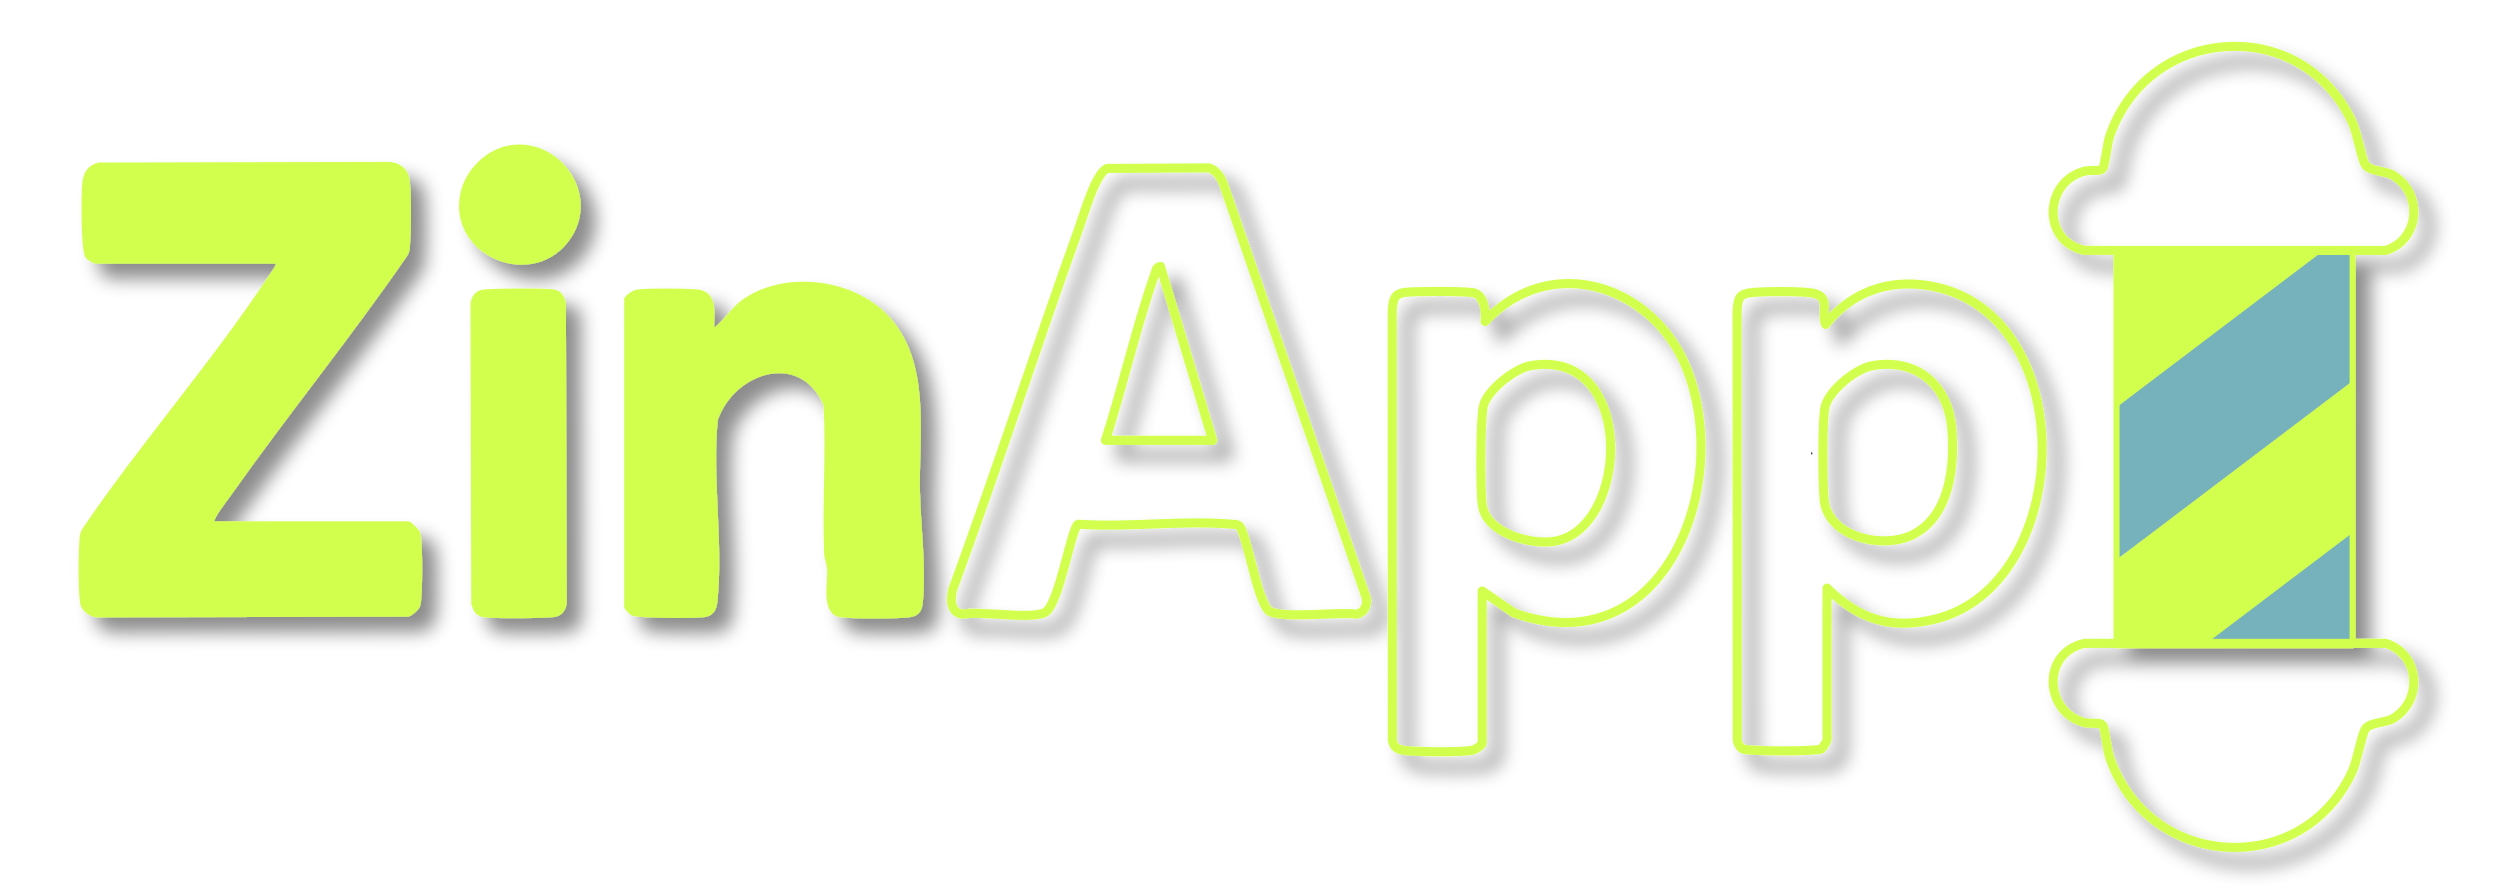
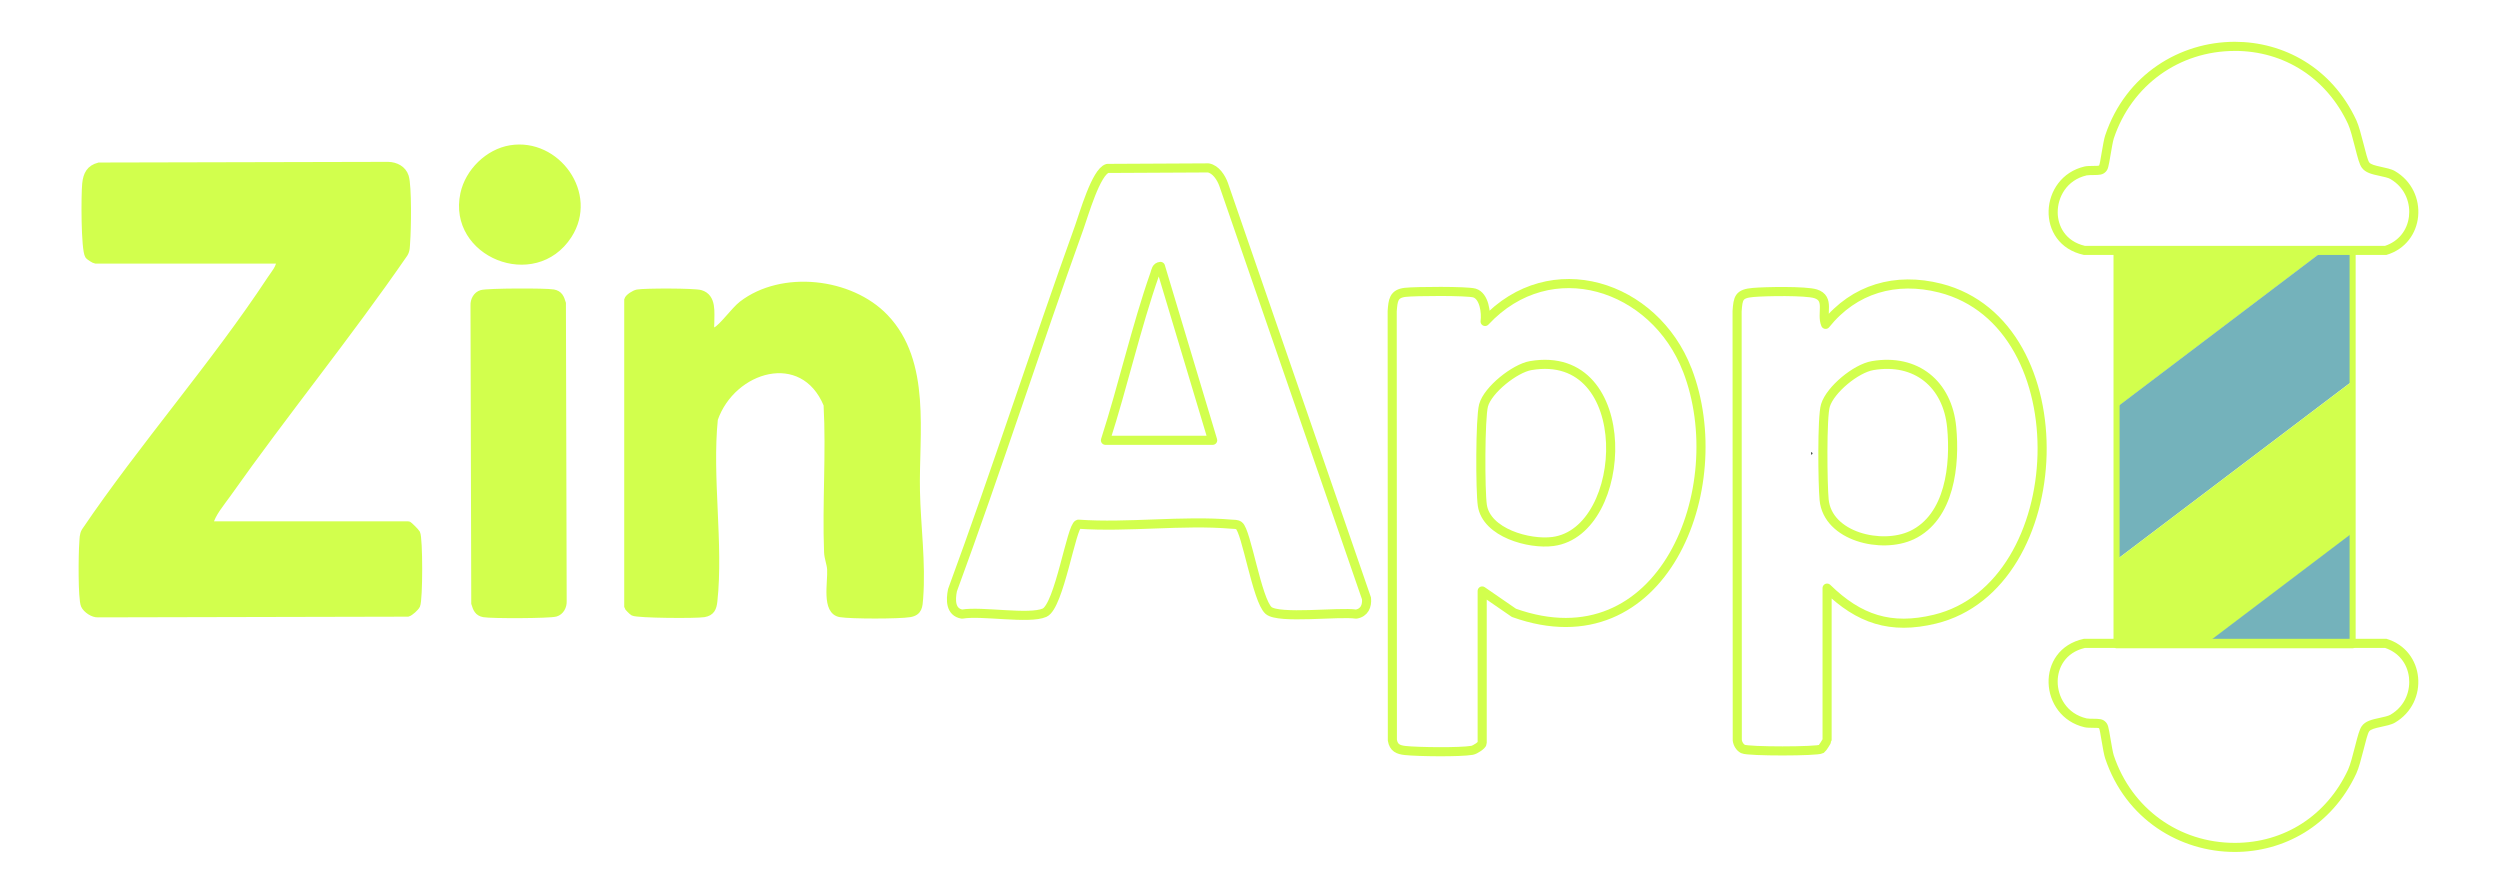
- <svg xmlns="http://www.w3.org/2000/svg" id="Layer_1" data-name="Layer 1" viewBox="0 0 823.696 294.477">
+ <svg xmlns="http://www.w3.org/2000/svg" id="Layer_1" data-name="Layer 1" viewBox="0 0 823.7 294.48">
  <defs>
-     <style>
-       .cls-1, .cls-2 {
-         stroke-width: 2px;
-       }
- 
-       .cls-1, .cls-2, .cls-3 {
-         stroke: #d2ff4d;
-       }
- 
-       .cls-1, .cls-3 {
-         fill: none;
-         stroke-linecap: round;
-         stroke-linejoin: round;
-       }
- 
-       .cls-4 {
-         filter: url(#drop-shadow-16);
-       }
- 
-       .cls-5 {
-         fill: #74b2bb;
-       }
- 
-       .cls-6 {
-         fill: #38403b;
-       }
- 
-       .cls-7, .cls-2 {
-         fill: #d2ff4d;
-       }
- 
-       .cls-2 {
-         stroke-miterlimit: 10;
-       }
- 
-       .cls-3 {
-         stroke-width: 3px;
-       }
- 
-       .cls-8 {
-         clip-path: url(#clippath);
-       }
-     </style>
-     <filter id="drop-shadow-16" x="21.609" y="9.696" width="811.603" height="286" filterUnits="userSpaceOnUse">
-       <feOffset dx="5" dy="5" />
-       <feGaussianBlur result="blur" stdDeviation="3" />
-       <feFlood flood-color="#000" flood-opacity=".45" />
-       <feComposite in2="blur" operator="in" />
-       <feComposite in="SourceGraphic" />
-     </filter>
    <clipPath id="clippath">
-       <rect class="cls-1" x="697.355" y="82.727" width="77.783" height="129.867" />
+       <rect x="697.36" y="82.73" width="77.78" height="129.87" fill="none" stroke="#d2ff4d" stroke-linecap="round" stroke-linejoin="round" stroke-width="2" />
    </clipPath>
  </defs>
-   <g class="cls-4">
+   <g>
    <g>
-       <path class="cls-2" d="M69.17,172.76h65.407c.203,0,2.625,2.403,2.859,2.87.893,1.785.877,21.872-.005,23.855-.345.777-2.184,2.446-3.036,2.693l-102.039.233c-1.681.152-4.065-1.469-4.713-2.926-.987-2.22-.798-17.2-.531-20.562.11-1.386.011-2.756.766-4.008,19.056-28.117,42.573-54.772,61.173-83.01,1.197-1.817,2.999-3.769,3.034-6.037H31.454c-.305,0-2.159-1.115-2.455-1.588-1.331-2.125-1.283-20.136-.912-23.741.318-3.089,1.37-5.174,4.52-5.983l95.312-.223c2.532.073,4.935,1.274,5.758,3.79,1.031,3.151.79,17.573.467,21.582-.112,1.382.008,2.751-.786,3.988-18.588,26.98-39.405,52.469-58.29,79.209-2.11,2.988-5.121,6.413-5.898,9.857Z" />
-       <path class="cls-2" d="M206.669,98.76c.235-.879,2.252-2.184,3.353-2.376,2.533-.44,18.724-.437,20.814.17,4.317,1.254,3.481,6.522,3.519,9.859.009.825-.435,3.295,1.427,2.366,2.121-1.058,6.13-6.691,8.596-8.594,13.256-10.232,35.879-7.672,47.309,4.266,14.23,14.862,10.022,38.448,10.422,57.373.244,11.587,1.947,23.586,1.048,35.333-.199,2.598-.25,4.663-3.404,5.19-3.523.589-19.366.589-22.89 0-5.278-.882-3.07-10.466-3.348-14.794-.12-1.875-.928-3.607-1.007-5.677-.611-16.135.718-32.397-.16-48.537-7.874-18.966-30.973-12.045-36.831,4.774-1.937,19.112,1.874,41.264-.157,59.999-.248,2.285-.868,3.813-3.403,4.236-2.652.443-21.837.309-23.378-.466-.43-.217-1.912-1.772-1.912-1.907v-101.214Z" />
-       <path class="cls-2" d="M158.626,96.55c2.076-.6,21.177-.648,23.703-.186,2.054.375,2.574,1.695,3.13,3.554l.25,98.193c.076,1.715-.866,3.568-2.612,4.072-2.076.6-21.177.648-23.703.186-2.054-.375-2.574-1.695-3.13-3.554l-.25-98.193c-.076-1.715.866-3.568,2.612-4.072Z" />
-       <path class="cls-2" d="M168.212,48.852c15.301-2.477,28.066,15.052,19.209,28.75-11.279,17.445-39.012,6.133-34.752-13.752,1.579-7.373,8.137-13.8,15.543-14.998Z" />
-       <path class="cls-3" d="M450.215,197.135l-47.058-136.359c-.795-2.234-2.579-5.03-5.051-5.452l-33.23.17c-3.755,1.096-7.77,15.198-9.273,19.373-14.303,39.718-27.188,79.965-41.783,119.58-.663,3.225-.708,7.253,3.147,7.901,6.375-1.129,22.155,1.783,27.192-.472,4.843-2.167,8.846-28.63,11.115-29.163,16.358,1.153,34.383-1.367,50.529-.001.821.069,1.667-.029,2.39.475,2.452,1.711,5.944,24.589,9.754,27.953,3.3,2.914,23.376.351,28.853,1.208,2.716-.453,3.684-2.657,3.415-5.212ZM364.219,145.07c5.788-17.947,10.056-37.119,16.28-54.856.362-1.032.417-2.29,1.854-2.434l17.196,57.289h-35.329Z" />
-       <path class="cls-3" d="M555.92,121.899c-10.802-27.968-45.041-39.132-66.609-15.978.415-2.852-.275-8.419-3.519-9.378-2.404-.711-19.559-.597-22.797-.221-3.895.452-4.025,2.708-4.29,6.213l.058,141.349c.418,2.507,1.917,3.152,4.236,3.403,4.249.459,18.084.622,21.997-.059,1.053-.183,3.353-1.718,3.353-2.376v-50.13l10.456,7.209c48.889,17.485,72.125-41.169,57.115-80.032ZM511.675,178.415c-7.882,1.042-21.923-2.849-23.28-11.906-.714-4.764-.72-28.764.398-32.93,1.379-5.14,10.336-12.225,15.531-13.114,35.101-6.005,32.645,54.607,7.351,57.95Z" />
-       <path class="cls-3" d="M639.237,94.919c-14.59-3.711-28.286.158-37.741,11.953-1.511-3.579,1.569-8.53-3.292-10.069-3.242-1.026-16.629-.796-20.597-.445-4.685.415-4.972,1.782-5.274,6.18l.057,141.345c.141,1.159.848,2.371,1.889,2.885,1.733.857,24.461.829,25.806.01.373-.228,1.893-2.691,1.893-2.882v-50.13c10.502,10.243,20.932,13.773,35.533,10.23,45.123-10.95,48.431-97.2,1.727-109.078ZM629.9,176.335c-9.858,4.663-27.698.553-28.889-11.68-.483-4.969-.75-27.292.438-31.093,1.641-5.252,10.045-12.164,15.547-13.099,14.34-2.439,24.69,6.105,26.043,20.306,1.175,12.335-.511,29.593-13.139,35.566Z" />
+       <path d="M69.17,172.76h65.41c.2,0,2.63,2.4,2.86,2.87.89,1.78.88,21.87,0,23.86-.35.78-2.18,2.45-3.04,2.69l-102.04.23c-1.68.15-4.07-1.47-4.71-2.93-.99-2.22-.8-17.2-.53-20.56.11-1.39.01-2.76.77-4.01,19.06-28.12,42.57-54.77,61.17-83.01,1.2-1.82,3-3.77,3.03-6.04H31.45c-.3,0-2.16-1.12-2.46-1.59-1.33-2.12-1.28-20.14-.91-23.74.32-3.09,1.37-5.17,4.52-5.98l95.31-.22c2.53.07,4.94,1.27,5.76,3.79,1.03,3.15.79,17.57.47,21.58-.11,1.38,0,2.75-.79,3.99-18.59,26.98-39.41,52.47-58.29,79.21-2.11,2.99-5.12,6.41-5.9,9.86Z" fill="#d2ff4d" stroke="#d2ff4d" stroke-miterlimit="10" stroke-width="2" />
+       <path d="M206.67,98.76c.24-.88,2.25-2.18,3.35-2.38,2.53-.44,18.72-.44,20.81.17,4.32,1.25,3.48,6.52,3.52,9.86,0,.82-.43,3.3,1.43,2.37,2.12-1.06,6.13-6.69,8.6-8.59,13.26-10.23,35.88-7.67,47.31,4.27,14.23,14.86,10.02,38.45,10.42,57.37.24,11.59,1.95,23.59,1.05,35.33-.2,2.6-.25,4.66-3.4,5.19-3.52.59-19.37.59-22.89,0-5.28-.88-3.07-10.47-3.35-14.79-.12-1.88-.93-3.61-1.01-5.68-.61-16.13.72-32.4-.16-48.54-7.87-18.97-30.97-12.04-36.83,4.77-1.94,19.11,1.87,41.26-.16,60-.25,2.29-.87,3.81-3.4,4.24-2.65.44-21.84.31-23.38-.47-.43-.22-1.91-1.77-1.91-1.91v-101.21Z" fill="#d2ff4d" stroke="#d2ff4d" stroke-miterlimit="10" stroke-width="2" />
+       <path d="M158.63,96.55c2.08-.6,21.18-.65,23.7-.19,2.05.38,2.57,1.69,3.13,3.55l.25,98.19c.08,1.72-.87,3.57-2.61,4.07-2.08.6-21.18.65-23.7.19-2.05-.38-2.57-1.69-3.13-3.55l-.25-98.19c-.08-1.72.87-3.57,2.61-4.07Z" fill="#d2ff4d" stroke="#d2ff4d" stroke-miterlimit="10" stroke-width="2" />
+       <path d="M168.21,48.85c15.3-2.48,28.07,15.05,19.21,28.75-11.28,17.44-39.01,6.13-34.75-13.75,1.58-7.37,8.14-13.8,15.54-15Z" fill="#d2ff4d" stroke="#d2ff4d" stroke-miterlimit="10" stroke-width="2" />
+       <path d="M450.22,197.13l-47.06-136.36c-.8-2.23-2.58-5.03-5.05-5.45l-33.23.17c-3.76,1.1-7.77,15.2-9.27,19.37-14.3,39.72-27.19,79.97-41.78,119.58-.66,3.22-.71,7.25,3.15,7.9,6.38-1.13,22.15,1.78,27.19-.47,4.84-2.17,8.85-28.63,11.12-29.16,16.36,1.15,34.38-1.37,50.53,0,.82.07,1.67-.03,2.39.47,2.45,1.71,5.94,24.59,9.75,27.95,3.3,2.91,23.38.35,28.85,1.21,2.72-.45,3.68-2.66,3.42-5.21ZM364.22,145.07c5.79-17.95,10.06-37.12,16.28-54.86.36-1.03.42-2.29,1.85-2.43l17.2,57.29h-35.33Z" fill="none" stroke="#d2ff4d" stroke-linecap="round" stroke-linejoin="round" stroke-width="3" />
+       <path d="M555.92,121.9c-10.8-27.97-45.04-39.13-66.61-15.98.41-2.85-.27-8.42-3.52-9.38-2.4-.71-19.56-.6-22.8-.22-3.9.45-4.02,2.71-4.29,6.21l.06,141.35c.42,2.51,1.92,3.15,4.24,3.4,4.25.46,18.08.62,22-.06,1.05-.18,3.35-1.72,3.35-2.38v-50.13l10.46,7.21c48.89,17.48,72.13-41.17,57.12-80.03ZM511.68,178.41c-7.88,1.04-21.92-2.85-23.28-11.91-.71-4.76-.72-28.76.4-32.93,1.38-5.14,10.34-12.23,15.53-13.11,35.1-6,32.65,54.61,7.35,57.95Z" fill="none" stroke="#d2ff4d" stroke-linecap="round" stroke-linejoin="round" stroke-width="3" />
+       <path d="M639.24,94.92c-14.59-3.71-28.29.16-37.74,11.95-1.51-3.58,1.57-8.53-3.29-10.07-3.24-1.03-16.63-.8-20.6-.44-4.69.41-4.97,1.78-5.27,6.18l.06,141.35c.14,1.16.85,2.37,1.89,2.89,1.73.86,24.46.83,25.81,0,.37-.23,1.89-2.69,1.89-2.88v-50.13c10.5,10.24,20.93,13.77,35.53,10.23,45.12-10.95,48.43-97.2,1.73-109.08ZM629.9,176.33c-9.86,4.66-27.7.55-28.89-11.68-.48-4.97-.75-27.29.44-31.09,1.64-5.25,10.05-12.16,15.55-13.1,14.34-2.44,24.69,6.1,26.04,20.31,1.18,12.33-.51,29.59-13.14,35.57Z" fill="none" stroke="#d2ff4d" stroke-linecap="round" stroke-linejoin="round" stroke-width="3" />
    </g>
    <g>
      <g>
-         <g class="cls-8">
+         <g clip-path="url(#clippath)">
          <g>
-             <polygon class="cls-7" points="666.025 158.035 639.282 120.969 744.889 41.012 771.633 78.078 666.025 158.035" />
-             <polygon class="cls-5" points="690.607 189.517 667.188 157.058 772.795 77.1 796.214 109.559 690.607 189.517" />
-             <polygon class="cls-7" points="706.012 228.063 682.593 195.604 788.2 115.647 811.619 148.105 706.012 228.063" />
-             <polygon class="cls-5" points="727.604 261.694 704.185 229.235 809.793 149.278 833.212 181.736 727.604 261.694" />
+             <polygon points="666.03 158.04 639.28 120.97 744.89 41.01 771.63 78.08 666.03 158.04" fill="#d2ff4d" />
+             <polygon points="690.61 189.52 667.19 157.06 772.8 77.1 796.21 109.56 690.61 189.52" fill="#74b2bb" />
+             <polygon points="706.01 228.06 682.59 195.6 788.2 115.65 811.62 148.11 706.01 228.06" fill="#d2ff4d" />
+             <polygon points="727.6 261.69 704.19 229.24 809.79 149.28 833.21 181.74 727.6 261.69" fill="#74b2bb" />
          </g>
        </g>
-         <rect class="cls-1" x="697.355" y="82.727" width="77.783" height="129.867" />
+         <rect x="697.36" y="82.73" width="77.78" height="129.87" fill="none" stroke="#d2ff4d" stroke-linecap="round" stroke-linejoin="round" stroke-width="2" />
      </g>
-       <path class="cls-7" d="M785.798,213.468c4.402,1.454,7.345,5.049,7.907,9.692.479,3.963-.884,9.292-6.148,12.363-.67.391-2.224.729-3.473,1-2.552.554-4.755,1.033-5.946,2.751-.754,1.087-1.255,2.963-2.227,6.765-.68,2.66-1.526,5.969-2.271,7.57-7.024,15.088-20.975,24.095-37.319,24.095-18.361,0-34.01-11.311-39.868-28.815-.31-.927-.761-3.592-1.09-5.538-.666-3.937-.786-4.647-1.588-5.485-.987-1.03-2.113-1.042-3.98-1.062-.661-.007-1.891-.02-2.27-.106-6.658-1.541-9.597-7.259-9.556-12.242.035-4.326,2.42-9.446,8.98-10.986l98.85-.003M786.255,210.468l-99.639.003c-16.221,3.474-14.9,25.65.232,29.151,1.322.306,4.522.072,4.76.32.349.365,1.272,7.724,2,9.899,6.773,20.239,24.741,30.863,42.713,30.863,15.955,0,31.913-8.375,40.039-25.829,1.656-3.558,3.242-12.447,4.244-13.892.959-1.384,6.122-1.502,8.465-2.869,11.369-6.633,9.995-23.859-2.814-27.646h0Z" />
-       <path class="cls-7" d="M736.32,16.773c16.344,0,30.295,9.008,37.32,24.095.745,1.6,1.591,4.91,2.271,7.569.972,3.802,1.473,5.678,2.227,6.766,1.191,1.718,3.394,2.197,5.946,2.751,1.249.271,2.804.61,3.473,1,5.264,3.071,6.627,8.399,6.148,12.362-.561,4.643-3.505,8.238-7.907,9.692l-98.85-.003c-6.56-1.54-8.945-6.66-8.98-10.986-.041-4.984,2.898-10.702,9.556-12.242.379-.086,1.609-.099,2.27-.106,1.867-.02,2.994-.032,3.981-1.062.802-.838.922-1.547,1.588-5.485.329-1.946.78-4.61,1.09-5.538,5.858-17.504,21.506-28.814,39.867-28.814M736.32,13.773c-17.972,0-35.94,10.623-42.712,30.863-.728,2.176-1.651,9.535-2,9.899-.238.248-3.438.014-4.76.32-15.132,3.501-16.453,25.677-.232,29.151l99.639.003c12.809-3.787,14.182-21.013,2.814-27.646-2.344-1.367-7.506-1.486-8.465-2.869-1.001-1.444-2.588-10.334-4.244-13.892-8.126-17.454-24.084-25.829-40.039-25.829h0Z" />
+       <path d="M785.8,213.47c4.4,1.45,7.35,5.05,7.91,9.69.48,3.96-.88,9.29-6.15,12.36-.67.39-2.22.73-3.47,1-2.55.55-4.76,1.03-5.95,2.75-.75,1.09-1.25,2.96-2.23,6.77-.68,2.66-1.53,5.97-2.27,7.57-7.02,15.09-20.98,24.1-37.32,24.1-18.36,0-34.01-11.31-39.87-28.81-.31-.93-.76-3.59-1.09-5.54-.67-3.94-.79-4.65-1.59-5.48-.99-1.03-2.11-1.04-3.98-1.06-.66,0-1.89-.02-2.27-.11-6.66-1.54-9.6-7.26-9.56-12.24.04-4.33,2.42-9.45,8.98-10.99h98.85M786.25,210.47h-99.64c-16.22,3.48-14.9,25.65.23,29.15,1.32.31,4.52.07,4.76.32.35.36,1.27,7.72,2,9.9,6.77,20.24,24.74,30.86,42.71,30.86,15.95,0,31.91-8.38,40.04-25.83,1.66-3.56,3.24-12.45,4.24-13.89.96-1.38,6.12-1.5,8.47-2.87,11.37-6.63,10-23.86-2.81-27.65h0Z" fill="#d2ff4d" />
+       <path d="M736.32,16.77c16.34,0,30.3,9.01,37.32,24.1.74,1.6,1.59,4.91,2.27,7.57.97,3.8,1.47,5.68,2.23,6.77,1.19,1.72,3.39,2.2,5.95,2.75,1.25.27,2.8.61,3.47,1,5.26,3.07,6.63,8.4,6.15,12.36-.56,4.64-3.51,8.24-7.91,9.69h-98.85c-6.56-1.54-8.94-6.66-8.98-10.99-.04-4.98,2.9-10.7,9.56-12.24.38-.09,1.61-.1,2.27-.11,1.87-.02,2.99-.03,3.98-1.06.8-.84.92-1.55,1.59-5.48.33-1.95.78-4.61,1.09-5.54,5.86-17.5,21.51-28.81,39.87-28.81M736.32,13.77c-17.97,0-35.94,10.62-42.71,30.86-.73,2.18-1.65,9.53-2,9.9-.24.25-3.44.01-4.76.32-15.13,3.5-16.45,25.68-.23,29.15h99.64c12.81-3.78,14.18-21.01,2.81-27.64-2.34-1.37-7.51-1.49-8.47-2.87-1-1.44-2.59-10.33-4.24-13.89-8.13-17.45-24.08-25.83-40.04-25.83h0Z" fill="#d2ff4d" />
    </g>
  </g>
-   <path class="cls-6" d="M596.731,148.907c.62.318.62.637,0,.955v-.955Z" />
+   <path d="M596.73,148.91c.62.32.62.64,0,.95v-.95Z" fill="#38403b" />
</svg>
